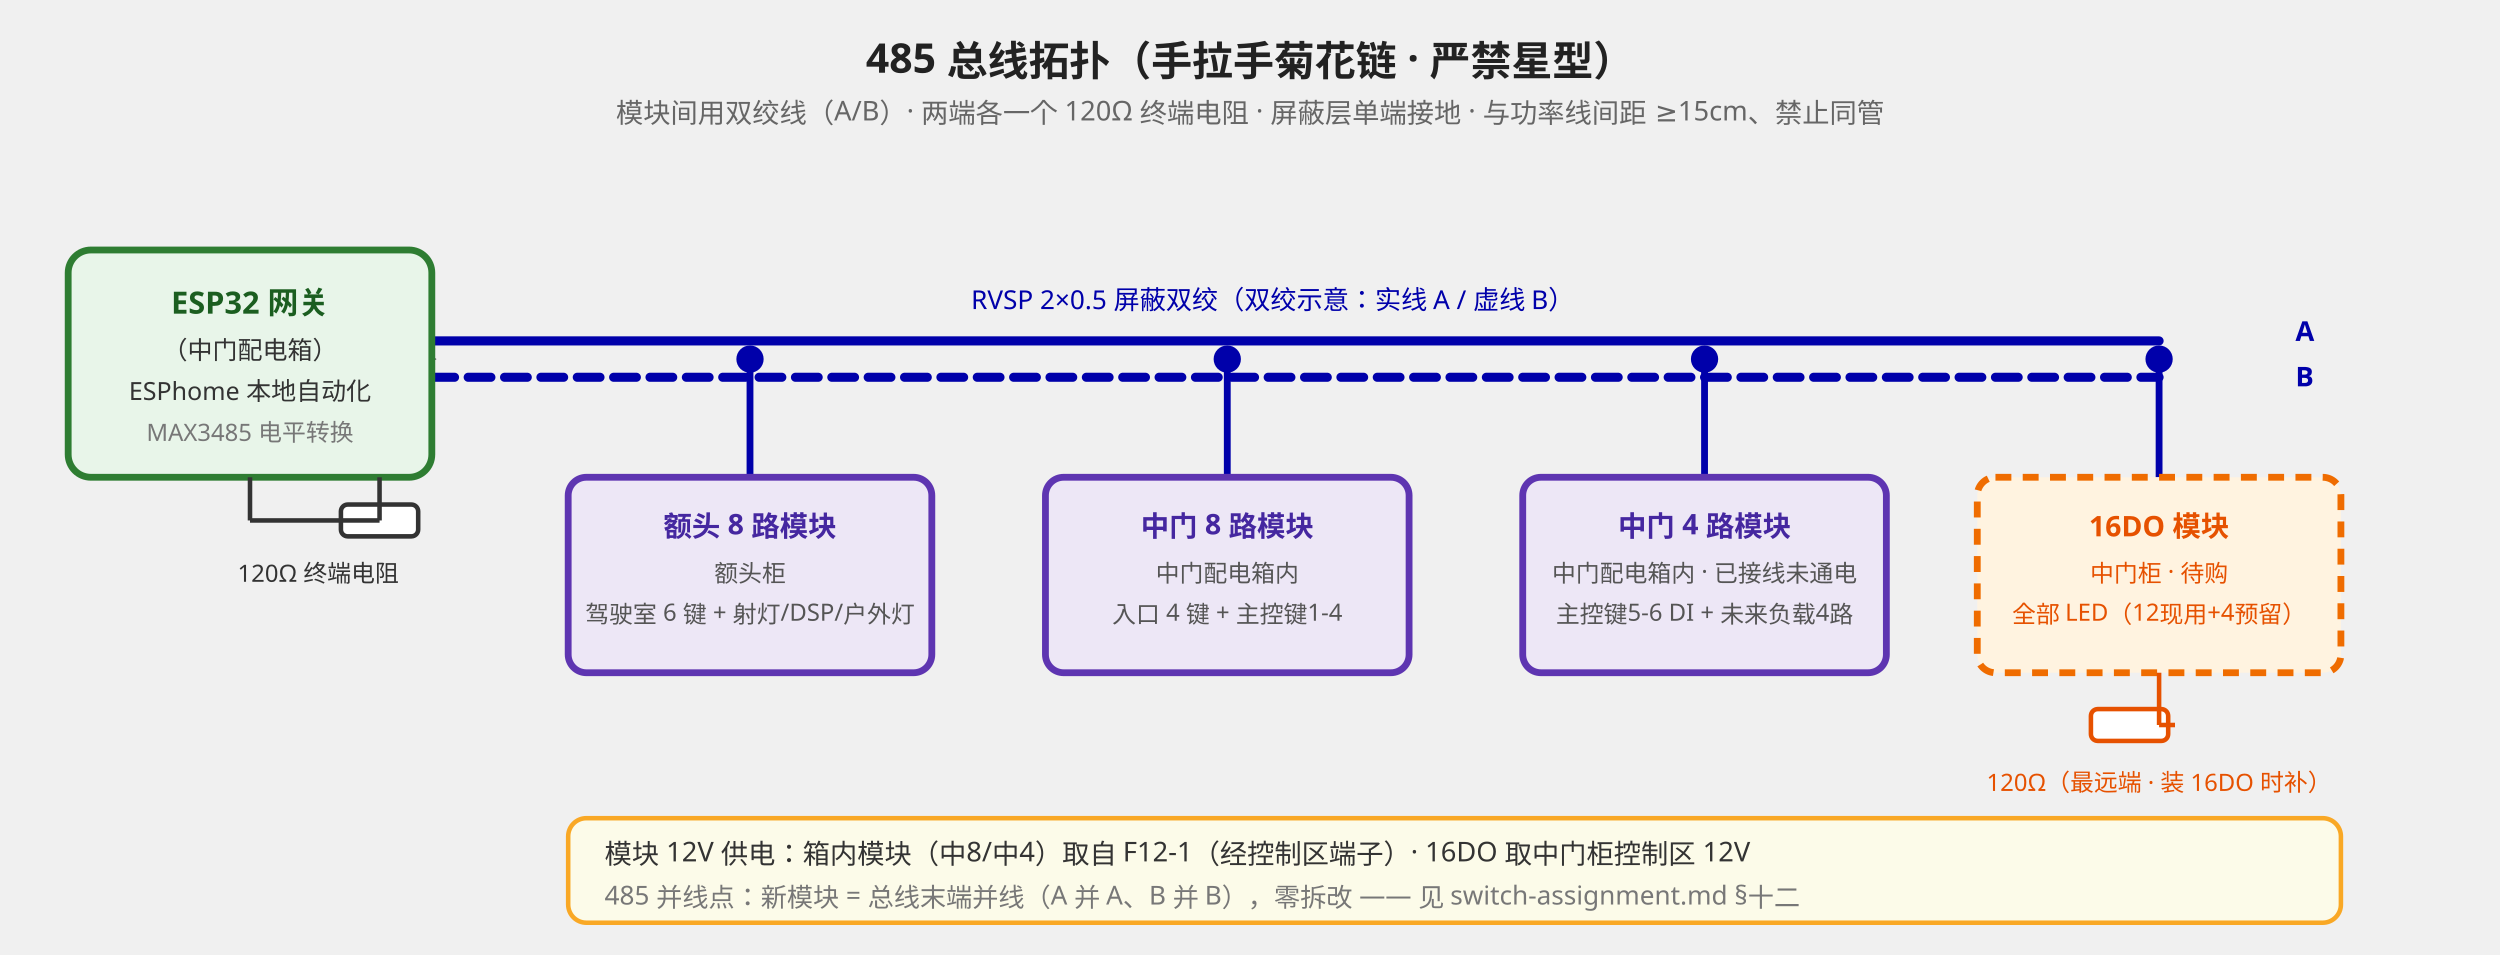
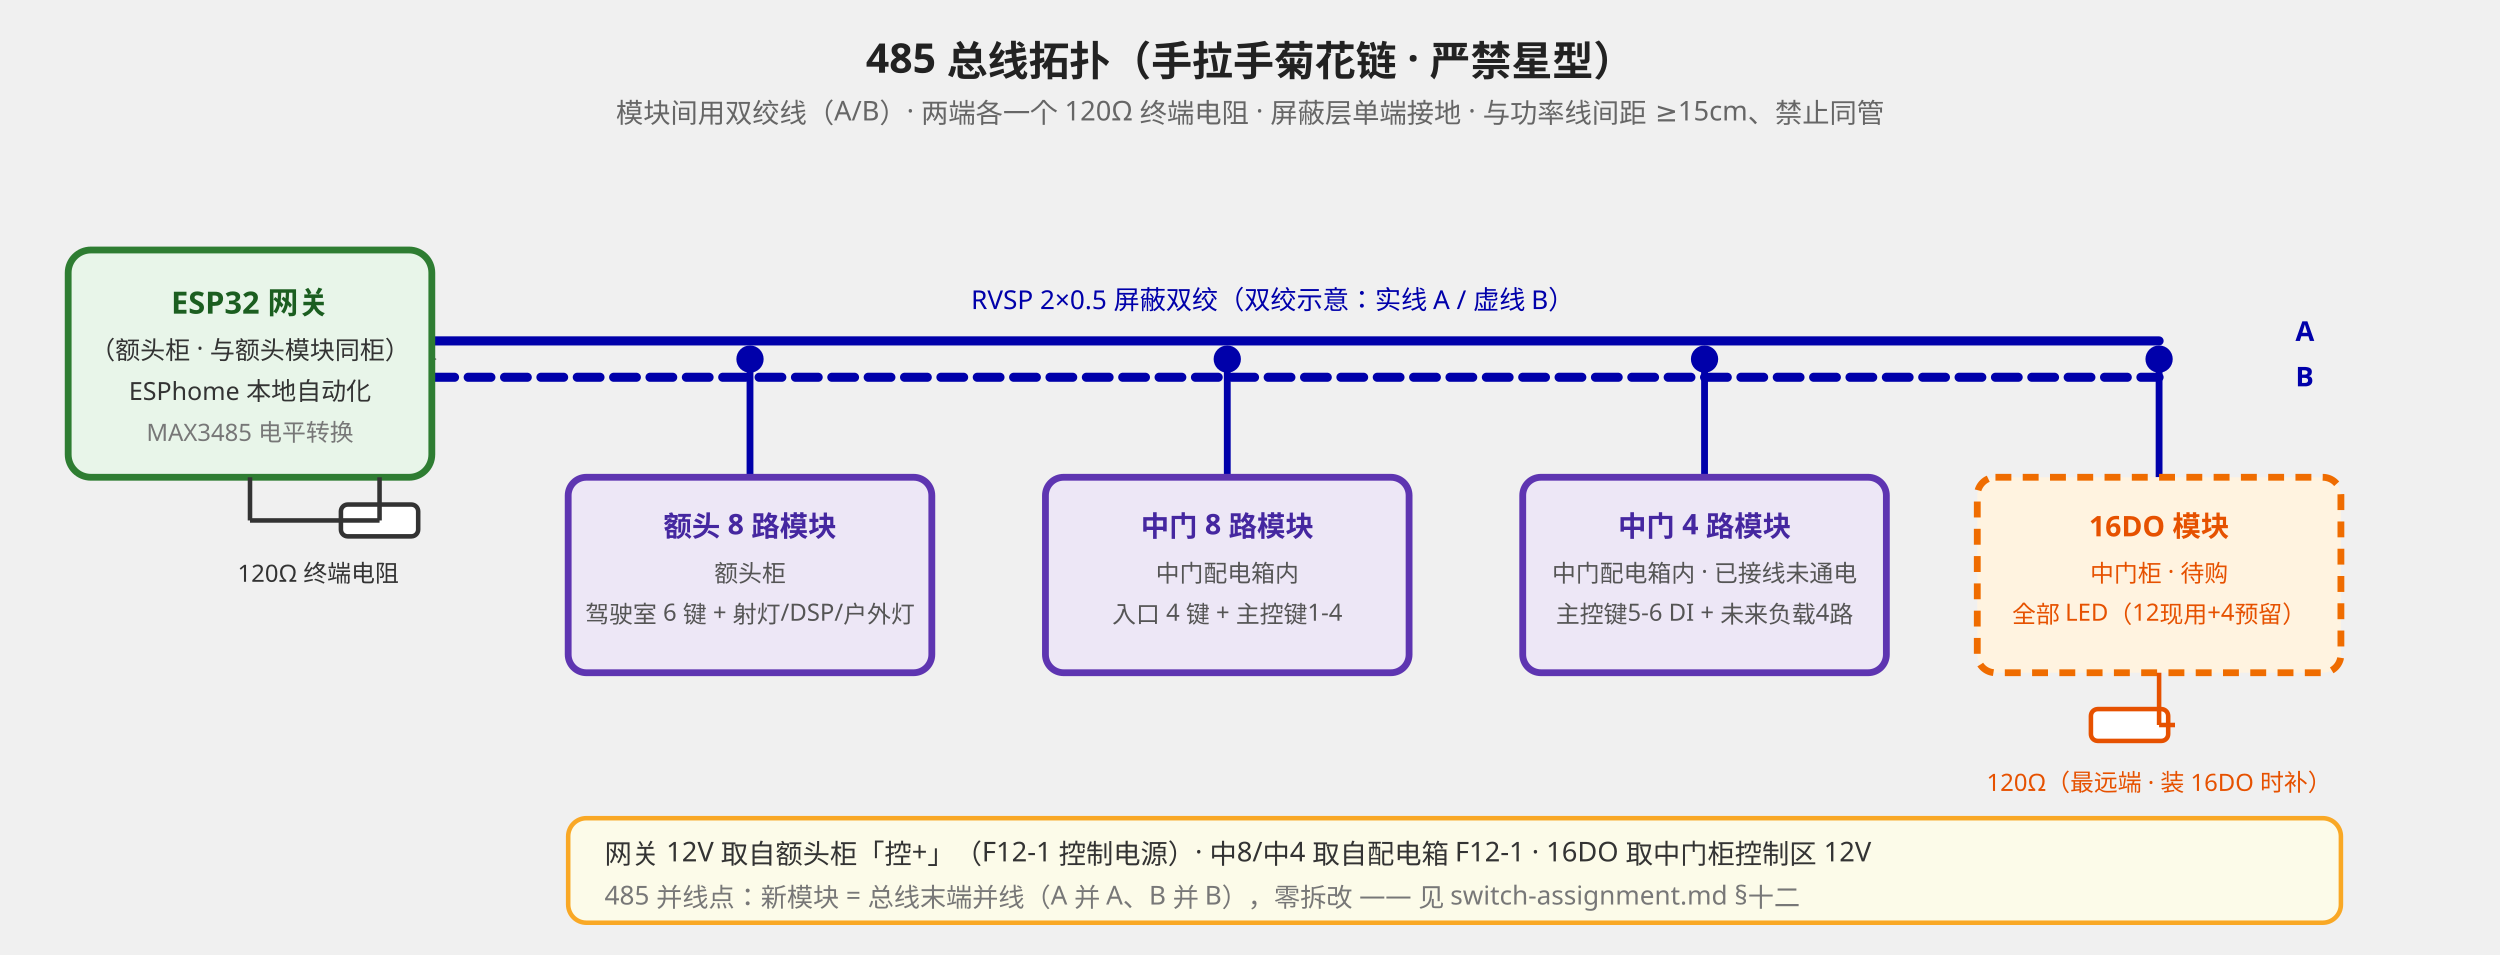
<svg xmlns="http://www.w3.org/2000/svg" viewBox="0 0 1100 420" width="1100" height="420" font-family="sans-serif">
  <defs>
    <marker id="arrow" viewBox="0 0 10 10" refX="9" refY="5" markerWidth="7" markerHeight="7" orient="auto-start-reverse">
      <path d="M0,0 L10,5 L0,10 z" fill="#333" />
    </marker>
  </defs>
  <text x="550" y="32" text-anchor="middle" font-size="18" font-weight="bold" fill="#222">485 总线拓扑（手拉手菊花链 · 严禁星型）</text>
  <text x="550" y="54" text-anchor="middle" font-size="12" fill="#666">模块间用双绞线（A/B）· 两端各一个 120Ω 终端电阻 · 屏蔽层单端接地 · 与功率线间距 ≥15cm、禁止同管</text>
  <g stroke-linecap="round">
    <line x1="190" y1="150" x2="950" y2="150" stroke="#00a" stroke-width="4" />
    <line x1="190" y1="166" x2="950" y2="166" stroke="#00a" stroke-width="4" stroke-dasharray="10,6" />
  </g>
  <text x="1010" y="150" font-size="12" font-weight="bold" fill="#00a">A</text>
  <text x="1010" y="170" font-size="12" font-weight="bold" fill="#00a">B</text>
  <text x="560" y="136" text-anchor="middle" font-size="11.5" fill="#00a">RVSP 2×0.5 屏蔽双绞（双绞示意：实线 A / 虚线 B）</text>
  <line x1="120" y1="158" x2="190" y2="158" stroke="#333" stroke-width="3" marker-end="url(#arrow)" />
  <rect x="30" y="110" width="160" height="100" rx="10" fill="#e8f5e9" stroke="#2e7d32" stroke-width="3" />
  <text x="110" y="138" text-anchor="middle" font-size="13.5" font-weight="bold" fill="#1b5e20">ESP32 网关</text>
-   <text x="110" y="158" text-anchor="middle" font-size="11" fill="#333">（中门配电箱）</text>
+   <text x="110" y="158" text-anchor="middle" font-size="11" fill="#333">（额头柜 · 与额头模块同柜）</text>
  <text x="110" y="176" text-anchor="middle" font-size="11" fill="#333">ESPhome 本地自动化</text>
  <text x="110" y="194" text-anchor="middle" font-size="10.5" fill="#777">MAX3485 电平转换</text>
  <rect x="150" y="222" width="34" height="14" rx="3" fill="#fff" stroke="#333" stroke-width="2" />
  <line x1="110" y1="210" x2="110" y2="229" stroke="#333" stroke-width="2" />
  <line x1="110" y1="229" x2="167" y2="229" stroke="#333" stroke-width="2" />
  <line x1="167" y1="229" x2="167" y2="210" stroke="#333" stroke-width="2" />
  <text x="140" y="256" text-anchor="middle" font-size="10.5" fill="#333">120Ω 终端电阻</text>
  <circle cx="330" cy="158" r="6" fill="#00a" />
  <circle cx="540" cy="158" r="6" fill="#00a" />
  <circle cx="750" cy="158" r="6" fill="#00a" />
  <circle cx="950" cy="158" r="6" fill="#00a" />
  <line x1="330" y1="158" x2="330" y2="210" stroke="#00a" stroke-width="3" />
  <line x1="540" y1="158" x2="540" y2="210" stroke="#00a" stroke-width="3" />
  <line x1="750" y1="158" x2="750" y2="210" stroke="#00a" stroke-width="3" />
  <line x1="950" y1="158" x2="950" y2="210" stroke="#00a" stroke-width="3" />
  <rect x="250" y="210" width="160" height="86" rx="8" fill="#ede7f6" stroke="#5e35b1" stroke-width="3" />
  <text x="330" y="236" text-anchor="middle" font-size="12.5" font-weight="bold" fill="#4527a0">额头 8 路模块</text>
  <text x="330" y="256" text-anchor="middle" font-size="10.5" fill="#555">额头柜</text>
  <text x="330" y="274" text-anchor="middle" font-size="10.5" fill="#555">驾驶室 6 键 + 射灯/DSP/户外灯</text>
  <rect x="460" y="210" width="160" height="86" rx="8" fill="#ede7f6" stroke="#5e35b1" stroke-width="3" />
  <text x="540" y="236" text-anchor="middle" font-size="12.5" font-weight="bold" fill="#4527a0">中门 8 路模块</text>
  <text x="540" y="256" text-anchor="middle" font-size="10.5" fill="#555">中门配电箱内</text>
  <text x="540" y="274" text-anchor="middle" font-size="10.5" fill="#555">入口 4 键 + 主控键1-4</text>
  <rect x="670" y="210" width="160" height="86" rx="8" fill="#ede7f6" stroke="#5e35b1" stroke-width="3" />
  <text x="750" y="236" text-anchor="middle" font-size="12.5" font-weight="bold" fill="#4527a0">中门 4 路模块</text>
  <text x="750" y="256" text-anchor="middle" font-size="10.5" fill="#555">中门配电箱内 · 已接线未通电</text>
  <text x="750" y="274" text-anchor="middle" font-size="10.5" fill="#555">主控键5-6 DI + 未来负载4路</text>
  <rect x="870" y="210" width="160" height="86" rx="8" fill="#fff3e0" stroke="#ef6c00" stroke-width="3" stroke-dasharray="7,5" />
  <text x="950" y="236" text-anchor="middle" font-size="12.5" font-weight="bold" fill="#e65100">16DO 模块</text>
  <text x="950" y="256" text-anchor="middle" font-size="10.5" fill="#e65100">中门柜 · 待购</text>
  <text x="950" y="274" text-anchor="middle" font-size="10.5" fill="#e65100">全部 LED（12现用+4预留）</text>
  <rect x="920" y="312" width="34" height="14" rx="3" fill="#fff" stroke="#e65100" stroke-width="2" />
  <line x1="950" y1="296" x2="950" y2="319" stroke="#e65100" stroke-width="2" />
  <line x1="950" y1="319" x2="957" y2="319" stroke="#e65100" stroke-width="2" />
  <text x="950" y="348" text-anchor="middle" font-size="10.5" fill="#e65100">120Ω（最远端 · 装 16DO 时补）</text>
  <g>
    <rect x="250" y="360" width="780" height="46" rx="8" fill="#fffde7" fill-opacity="0.8" stroke="#f9a825" stroke-width="2" />
-     <text x="266" y="380" font-size="12" fill="#333">模块 12V 供电：箱内模块（中8/中4）取自 F12-1（经控制区端子）· 16DO 取中门柜控制区 12V</text>
+     <text x="266" y="380" font-size="12" fill="#333">网关 12V 取自额头柜「控+」（F12-1 控制电源）· 中8/中4 取自配电箱 F12-1 · 16DO 取中门柜控制区 12V</text>
    <text x="266" y="398" font-size="11.5" fill="#777">485 并线点：新模块 = 总线末端并线（A 并 A、B 并 B），零拆改 —— 见 switch-assignment.md §十二</text>
  </g>
</svg>
